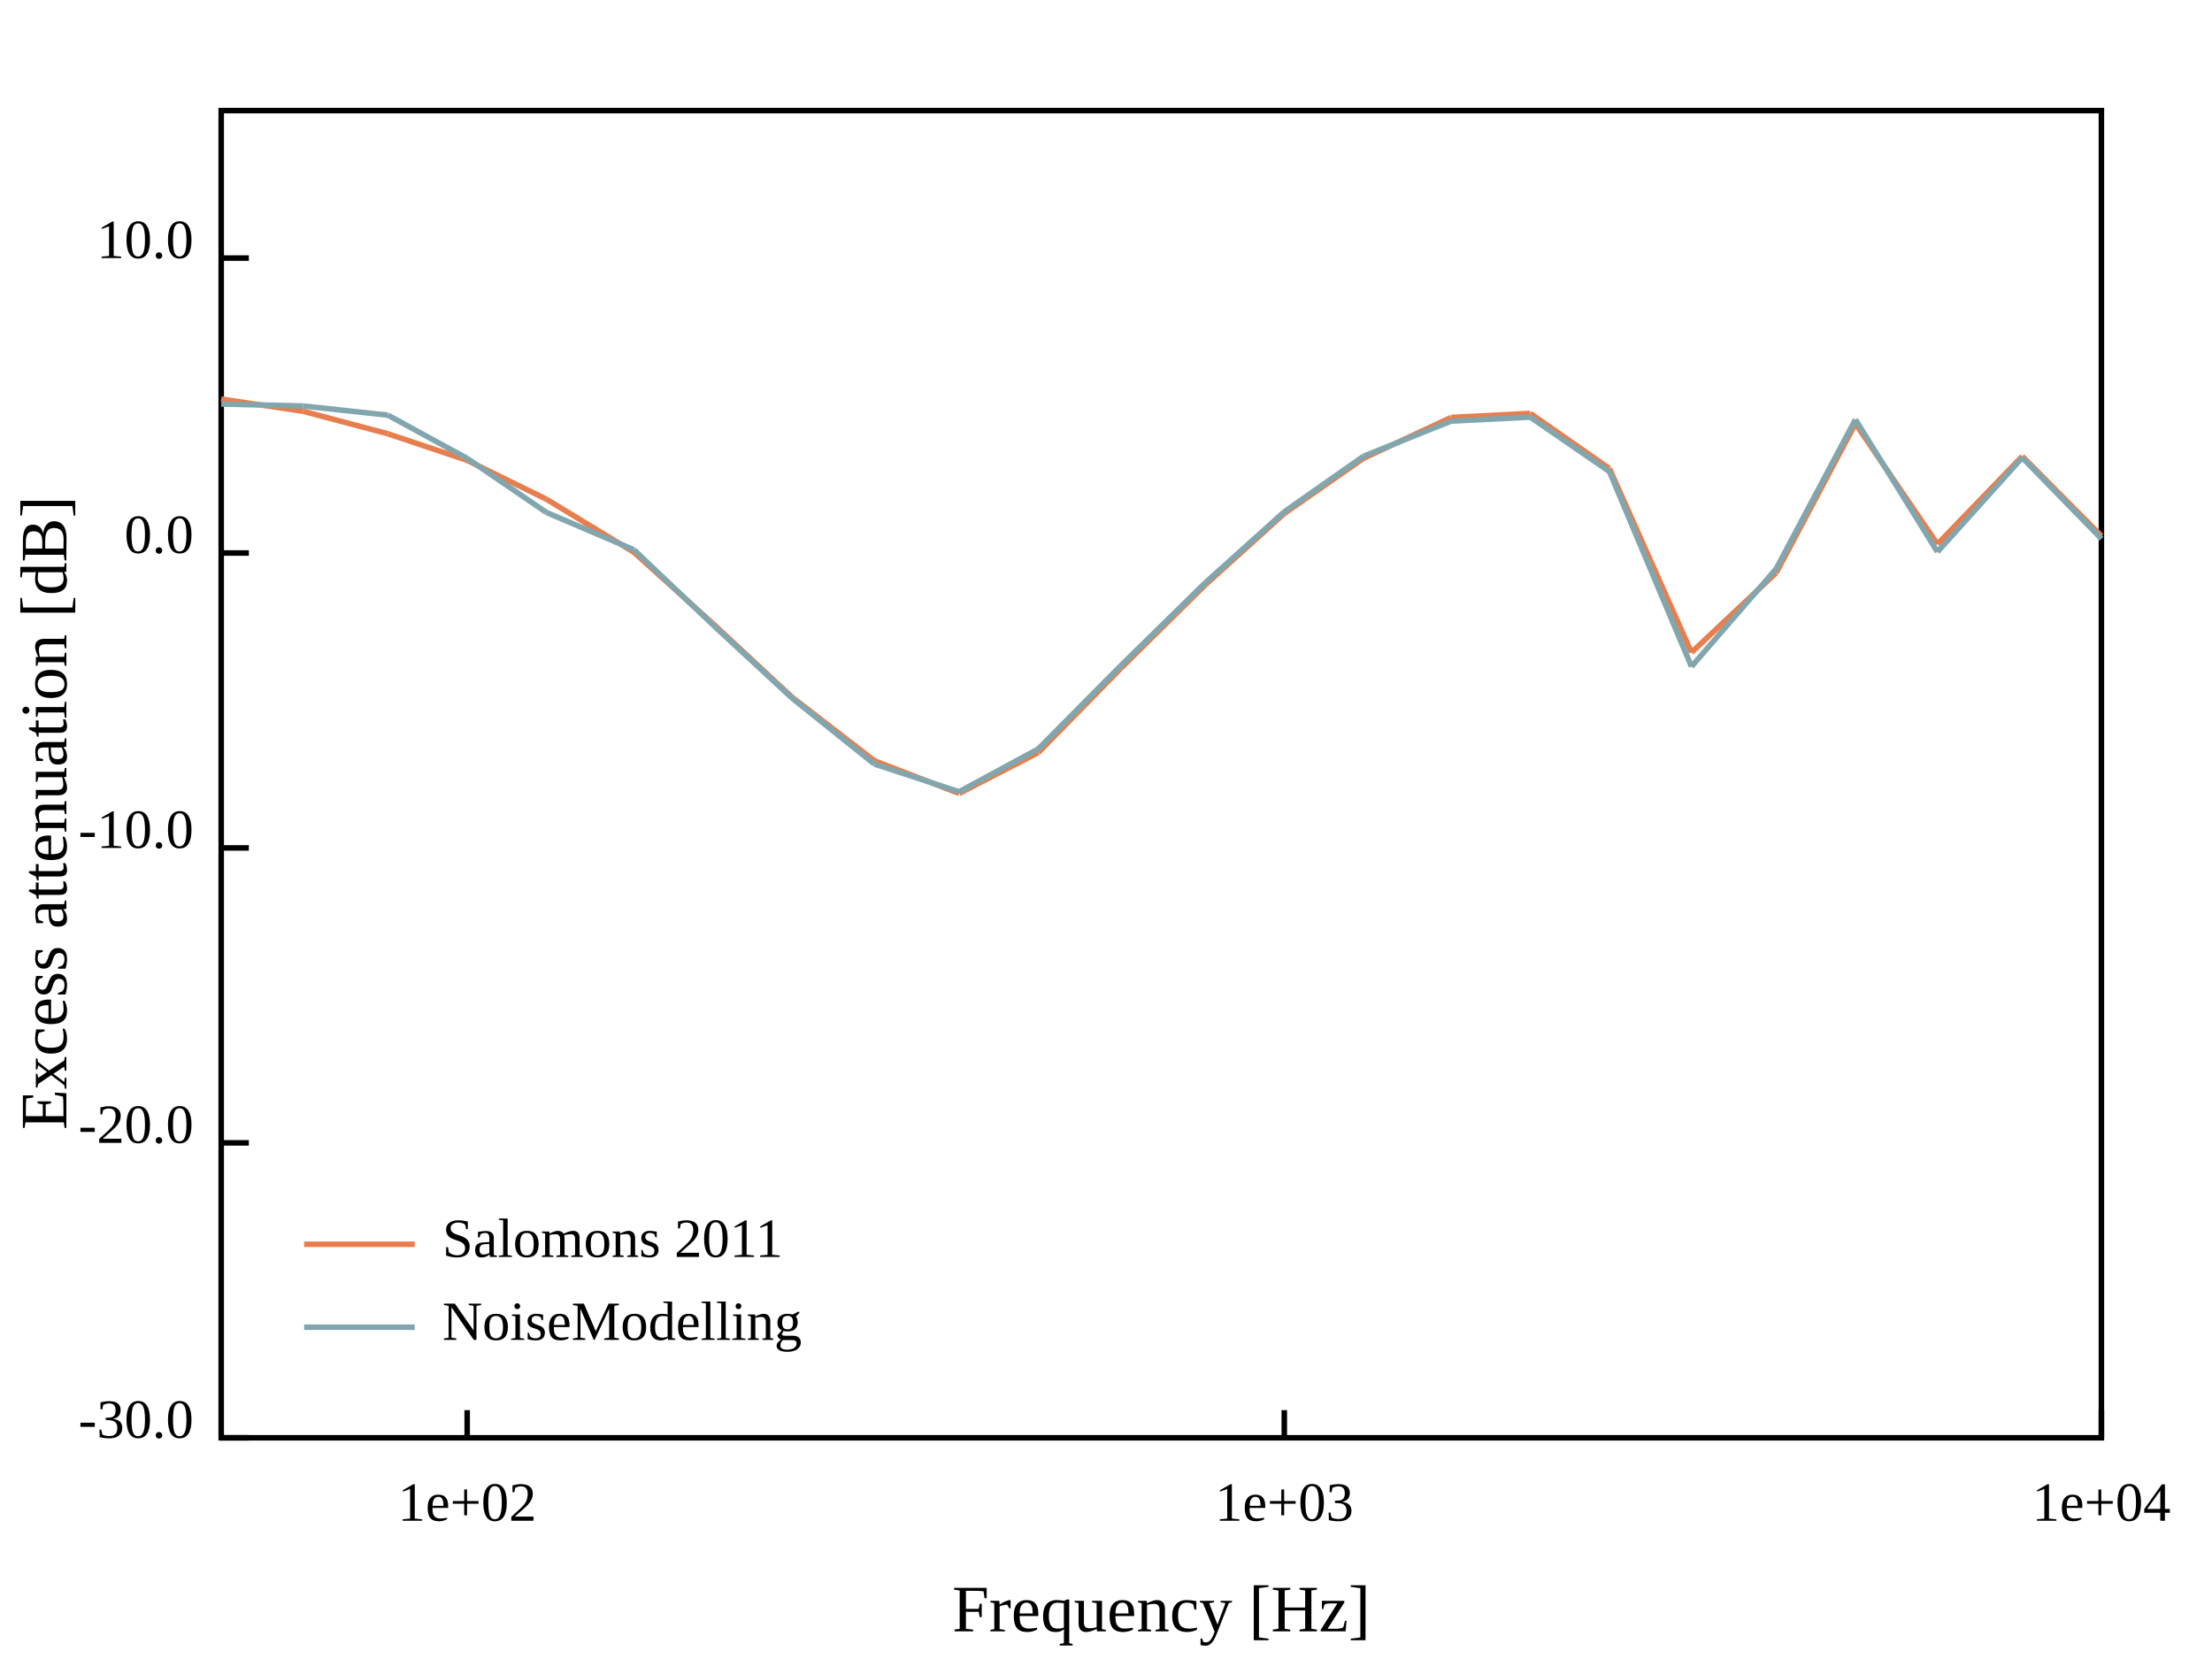
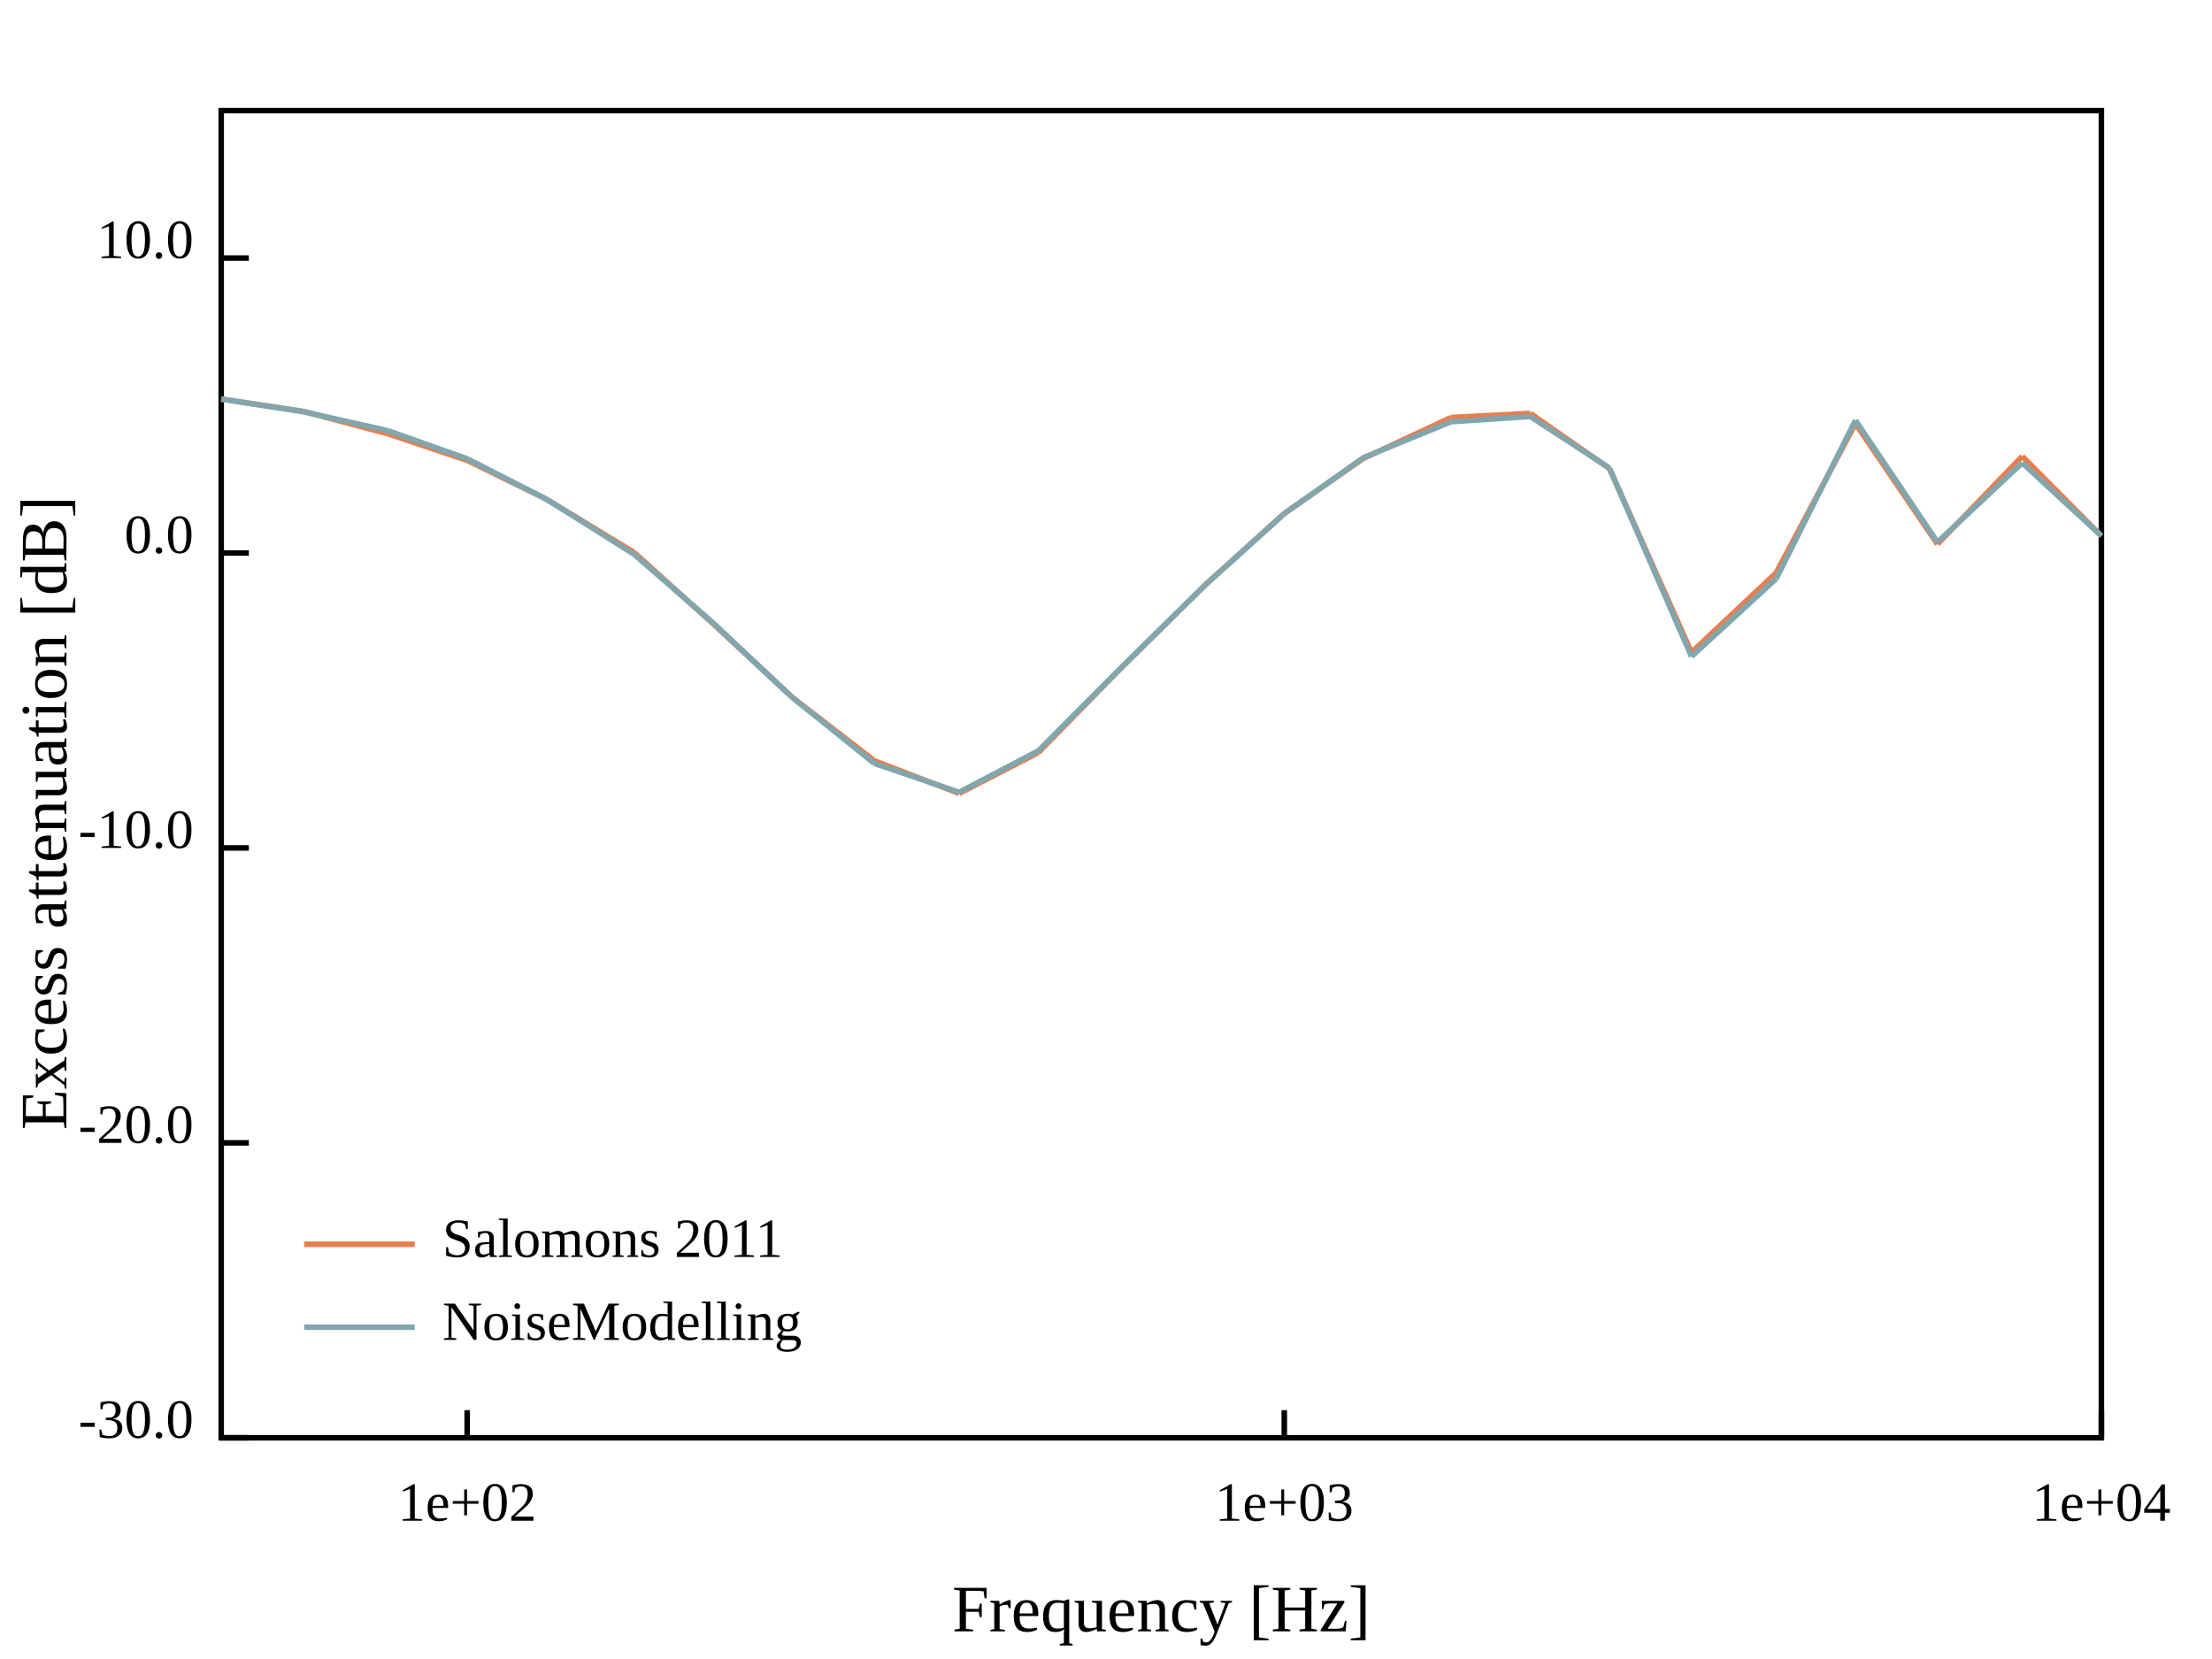
<svg xmlns="http://www.w3.org/2000/svg" height="300" width="400">
  <rect width="400" height="300" x="0" y="0" style="fill:white; stroke:none" />
  <rect width="340" height="240" x="40" y="20" style="fill:none; stroke-width:1;stroke:black" />
  <line x1="40" y1="260" x2="45" y2="260" style="fill:none; stroke-width:1; stroke:black" />
  <text x="35" y="260" text-anchor="end" style="stroke:none; fill:black; font-size:smaller">-30.0</text>
  <line x1="40" y1="206.667" x2="45" y2="206.667" style="fill:none; stroke-width:1; stroke:black" />
  <text x="35" y="206.667" text-anchor="end" style="stroke:none; fill:black; font-size:smaller">-20.0</text>
  <line x1="40" y1="153.333" x2="45" y2="153.333" style="fill:none; stroke-width:1; stroke:black" />
  <text x="35" y="153.333" text-anchor="end" style="stroke:none; fill:black; font-size:smaller">-10.0</text>
  <line x1="40" y1="100" x2="45" y2="100" style="fill:none; stroke-width:1; stroke:black" />
  <text x="35" y="100" text-anchor="end" style="stroke:none; fill:black; font-size:smaller">0.0</text>
  <line x1="40" y1="46.667" x2="45" y2="46.667" style="fill:none; stroke-width:1; stroke:black" />
  <text x="35" y="46.667" text-anchor="end" style="stroke:none; fill:black; font-size:smaller">10.0</text>
  <line x1="84.48" y1="260" x2="84.48" y2="255" style="fill:none; stroke-width:1; stroke:black" />
  <text x="84.48" y="275" text-anchor="middle" style="stroke:none; fill:black; font-size:smaller">1e+02</text>
  <line x1="232.24" y1="260" x2="232.24" y2="255" style="fill:none; stroke-width:1; stroke:black" />
  <text x="232.24" y="275" text-anchor="middle" style="stroke:none; fill:black; font-size:smaller">1e+03</text>
  <line x1="380" y1="260" x2="380" y2="255" style="fill:none; stroke-width:1; stroke:black" />
  <text x="380" y="275" text-anchor="middle" style="stroke:none; fill:black; font-size:smaller">1e+04</text>
  <line x1="40" y1="72.163" x2="54.831" y2="74.38" style="fill:none; stroke-width:1; stroke:rgb(232,126,77)" />
  <line x1="54.831" y1="74.38" x2="70.161" y2="78.445" style="fill:none; stroke-width:1; stroke:rgb(232,126,77)" />
  <line x1="70.161" y1="78.445" x2="84.48" y2="83.249" style="fill:none; stroke-width:1; stroke:rgb(232,126,77)" />
  <line x1="84.48" y1="83.249" x2="98.8" y2="90.269" style="fill:none; stroke-width:1; stroke:rgb(232,126,77)" />
  <line x1="98.8" y1="90.269" x2="114.641" y2="99.877" style="fill:none; stroke-width:1; stroke:rgb(232,126,77)" />
  <line x1="114.641" y1="99.877" x2="128.96" y2="112.81" style="fill:none; stroke-width:1; stroke:rgb(232,126,77)" />
  <line x1="128.96" y1="112.81" x2="143.28" y2="126.112" style="fill:none; stroke-width:1; stroke:rgb(232,126,77)" />
  <line x1="143.28" y1="126.112" x2="158.11" y2="137.567" style="fill:none; stroke-width:1; stroke:rgb(232,126,77)" />
  <line x1="158.11" y1="137.567" x2="173.441" y2="143.48" style="fill:none; stroke-width:1; stroke:rgb(232,126,77)" />
  <line x1="173.441" y1="143.48" x2="187.76" y2="136.089" style="fill:none; stroke-width:1; stroke:rgb(232,126,77)" />
  <line x1="187.76" y1="136.089" x2="202.591" y2="120.939" style="fill:none; stroke-width:1; stroke:rgb(232,126,77)" />
  <line x1="202.591" y1="120.939" x2="217.921" y2="105.789" style="fill:none; stroke-width:1; stroke:rgb(232,126,77)" />
  <line x1="217.921" y1="105.789" x2="232.24" y2="92.856" style="fill:none; stroke-width:1; stroke:rgb(232,126,77)" />
  <line x1="232.24" y1="92.856" x2="246.559" y2="82.879" style="fill:none; stroke-width:1; stroke:rgb(232,126,77)" />
  <line x1="246.559" y1="82.879" x2="262.401" y2="75.489" style="fill:none; stroke-width:1; stroke:rgb(232,126,77)" />
  <line x1="262.401" y1="75.489" x2="276.72" y2="74.75" style="fill:none; stroke-width:1; stroke:rgb(232,126,77)" />
  <line x1="276.72" y1="74.75" x2="291.04" y2="84.727" style="fill:none; stroke-width:1; stroke:rgb(232,126,77)" />
  <line x1="291.04" y1="84.727" x2="305.87" y2="117.983" style="fill:none; stroke-width:1; stroke:rgb(232,126,77)" />
  <line x1="305.87" y1="117.983" x2="321.2" y2="103.572" style="fill:none; stroke-width:1; stroke:rgb(232,126,77)" />
  <line x1="321.2" y1="103.572" x2="335.52" y2="76.597" style="fill:none; stroke-width:1; stroke:rgb(232,126,77)" />
  <line x1="335.52" y1="76.597" x2="350.351" y2="98.399" style="fill:none; stroke-width:1; stroke:rgb(232,126,77)" />
  <line x1="350.351" y1="98.399" x2="365.681" y2="82.51" style="fill:none; stroke-width:1; stroke:rgb(232,126,77)" />
  <line x1="365.681" y1="82.51" x2="380" y2="96.921" style="fill:none; stroke-width:1; stroke:rgb(232,126,77)" />
-   <line x1="40" y1="73.061" x2="54.831" y2="73.417" style="fill:none; stroke-width:1; stroke:rgb(130,166,173)" />
-   <line x1="54.831" y1="73.417" x2="70.161" y2="75.078" style="fill:none; stroke-width:1; stroke:rgb(130,166,173)" />
-   <line x1="70.161" y1="75.078" x2="84.48" y2="82.892" style="fill:none; stroke-width:1; stroke:rgb(130,166,173)" />
-   <line x1="84.48" y1="82.892" x2="98.8" y2="92.66" style="fill:none; stroke-width:1; stroke:rgb(130,166,173)" />
-   <line x1="98.8" y1="92.66" x2="114.641" y2="99.421" style="fill:none; stroke-width:1; stroke:rgb(130,166,173)" />
-   <line x1="114.641" y1="99.421" x2="128.96" y2="113.035" style="fill:none; stroke-width:1; stroke:rgb(130,166,173)" />
-   <line x1="128.96" y1="113.035" x2="143.28" y2="126.286" style="fill:none; stroke-width:1; stroke:rgb(130,166,173)" />
-   <line x1="143.28" y1="126.286" x2="158.11" y2="138.167" style="fill:none; stroke-width:1; stroke:rgb(130,166,173)" />
-   <line x1="158.11" y1="138.167" x2="173.441" y2="143.172" style="fill:none; stroke-width:1; stroke:rgb(130,166,173)" />
-   <line x1="173.441" y1="143.172" x2="187.76" y2="135.425" style="fill:none; stroke-width:1; stroke:rgb(130,166,173)" />
-   <line x1="187.76" y1="135.425" x2="202.591" y2="120.455" style="fill:none; stroke-width:1; stroke:rgb(130,166,173)" />
-   <line x1="202.591" y1="120.455" x2="217.921" y2="105.412" style="fill:none; stroke-width:1; stroke:rgb(130,166,173)" />
-   <line x1="217.921" y1="105.412" x2="232.24" y2="92.543" style="fill:none; stroke-width:1; stroke:rgb(130,166,173)" />
-   <line x1="232.24" y1="92.543" x2="246.559" y2="82.504" style="fill:none; stroke-width:1; stroke:rgb(130,166,173)" />
-   <line x1="246.559" y1="82.504" x2="262.401" y2="76.148" style="fill:none; stroke-width:1; stroke:rgb(130,166,173)" />
-   <line x1="262.401" y1="76.148" x2="276.72" y2="75.431" style="fill:none; stroke-width:1; stroke:rgb(130,166,173)" />
-   <line x1="276.72" y1="75.431" x2="291.04" y2="85.282" style="fill:none; stroke-width:1; stroke:rgb(130,166,173)" />
-   <line x1="291.04" y1="85.282" x2="305.87" y2="120.536" style="fill:none; stroke-width:1; stroke:rgb(130,166,173)" />
-   <line x1="305.87" y1="120.536" x2="321.2" y2="102.829" style="fill:none; stroke-width:1; stroke:rgb(130,166,173)" />
-   <line x1="321.2" y1="102.829" x2="335.52" y2="75.86" style="fill:none; stroke-width:1; stroke:rgb(130,166,173)" />
-   <line x1="335.52" y1="75.86" x2="350.351" y2="99.801" style="fill:none; stroke-width:1; stroke:rgb(130,166,173)" />
-   <line x1="350.351" y1="99.801" x2="365.681" y2="82.748" style="fill:none; stroke-width:1; stroke:rgb(130,166,173)" />
-   <line x1="365.681" y1="82.748" x2="380" y2="97.426" style="fill:none; stroke-width:1; stroke:rgb(130,166,173)" />
+   <line x1="40" y1="72.16" x2="54.831" y2="74.451" style="fill:none; stroke-width:1; stroke:rgb(130,166,173)" />
+   <line x1="54.831" y1="74.451" x2="70.161" y2="77.887" style="fill:none; stroke-width:1; stroke:rgb(130,166,173)" />
+   <line x1="70.161" y1="77.887" x2="84.48" y2="82.961" style="fill:none; stroke-width:1; stroke:rgb(130,166,173)" />
+   <line x1="84.48" y1="82.961" x2="98.8" y2="90.252" style="fill:none; stroke-width:1; stroke:rgb(130,166,173)" />
+   <line x1="98.8" y1="90.252" x2="114.641" y2="100.215" style="fill:none; stroke-width:1; stroke:rgb(130,166,173)" />
+   <line x1="114.641" y1="100.215" x2="128.96" y2="112.653" style="fill:none; stroke-width:1; stroke:rgb(130,166,173)" />
+   <line x1="128.96" y1="112.653" x2="143.28" y2="126.123" style="fill:none; stroke-width:1; stroke:rgb(130,166,173)" />
+   <line x1="143.28" y1="126.123" x2="158.11" y2="138.054" style="fill:none; stroke-width:1; stroke:rgb(130,166,173)" />
+   <line x1="158.11" y1="138.054" x2="173.441" y2="143.267" style="fill:none; stroke-width:1; stroke:rgb(130,166,173)" />
+   <line x1="173.441" y1="143.267" x2="187.76" y2="135.778" style="fill:none; stroke-width:1; stroke:rgb(130,166,173)" />
+   <line x1="187.76" y1="135.778" x2="202.591" y2="120.88" style="fill:none; stroke-width:1; stroke:rgb(130,166,173)" />
+   <line x1="202.591" y1="120.88" x2="217.921" y2="105.809" style="fill:none; stroke-width:1; stroke:rgb(130,166,173)" />
+   <line x1="217.921" y1="105.809" x2="232.24" y2="92.88" style="fill:none; stroke-width:1; stroke:rgb(130,166,173)" />
+   <line x1="232.24" y1="92.88" x2="246.559" y2="82.754" style="fill:none; stroke-width:1; stroke:rgb(130,166,173)" />
+   <line x1="246.559" y1="82.754" x2="262.401" y2="76.264" style="fill:none; stroke-width:1; stroke:rgb(130,166,173)" />
+   <line x1="262.401" y1="76.264" x2="276.72" y2="75.31" style="fill:none; stroke-width:1; stroke:rgb(130,166,173)" />
+   <line x1="276.72" y1="75.31" x2="291.04" y2="84.656" style="fill:none; stroke-width:1; stroke:rgb(130,166,173)" />
+   <line x1="291.04" y1="84.656" x2="305.87" y2="118.71" style="fill:none; stroke-width:1; stroke:rgb(130,166,173)" />
+   <line x1="305.87" y1="118.71" x2="321.2" y2="104.636" style="fill:none; stroke-width:1; stroke:rgb(130,166,173)" />
+   <line x1="321.2" y1="104.636" x2="335.52" y2="76.007" style="fill:none; stroke-width:1; stroke:rgb(130,166,173)" />
+   <line x1="335.52" y1="76.007" x2="350.351" y2="98.056" style="fill:none; stroke-width:1; stroke:rgb(130,166,173)" />
+   <line x1="350.351" y1="98.056" x2="365.681" y2="83.693" style="fill:none; stroke-width:1; stroke:rgb(130,166,173)" />
+   <line x1="365.681" y1="83.693" x2="380" y2="96.909" style="fill:none; stroke-width:1; stroke:rgb(130,166,173)" />
  <text x="210" y="295" text-anchor="middle" style="stroke:none; fill:black">Frequency [Hz]</text>
  <text x="5" y="140" transform="rotate(-90, 12, 140)" text-anchor="middle" style="stroke:none; fill:black">Excess attenuation [dB]</text>
  <line x1="55" y1="225" x2="75" y2="225" style="fill:none; stroke-width:1; stroke:rgb(232,126,77)" />
  <text x="80" y="225" dominant-baseline="middle" style="stroke:none; fill:black; font-size:smaller">Salomons 2011</text>
  <line x1="55" y1="240" x2="75" y2="240" style="fill:none; stroke-width:1; stroke:rgb(130,166,173)" />
  <text x="80" y="240" dominant-baseline="middle" style="stroke:none; fill:black; font-size:smaller">NoiseModelling</text>
</svg>
